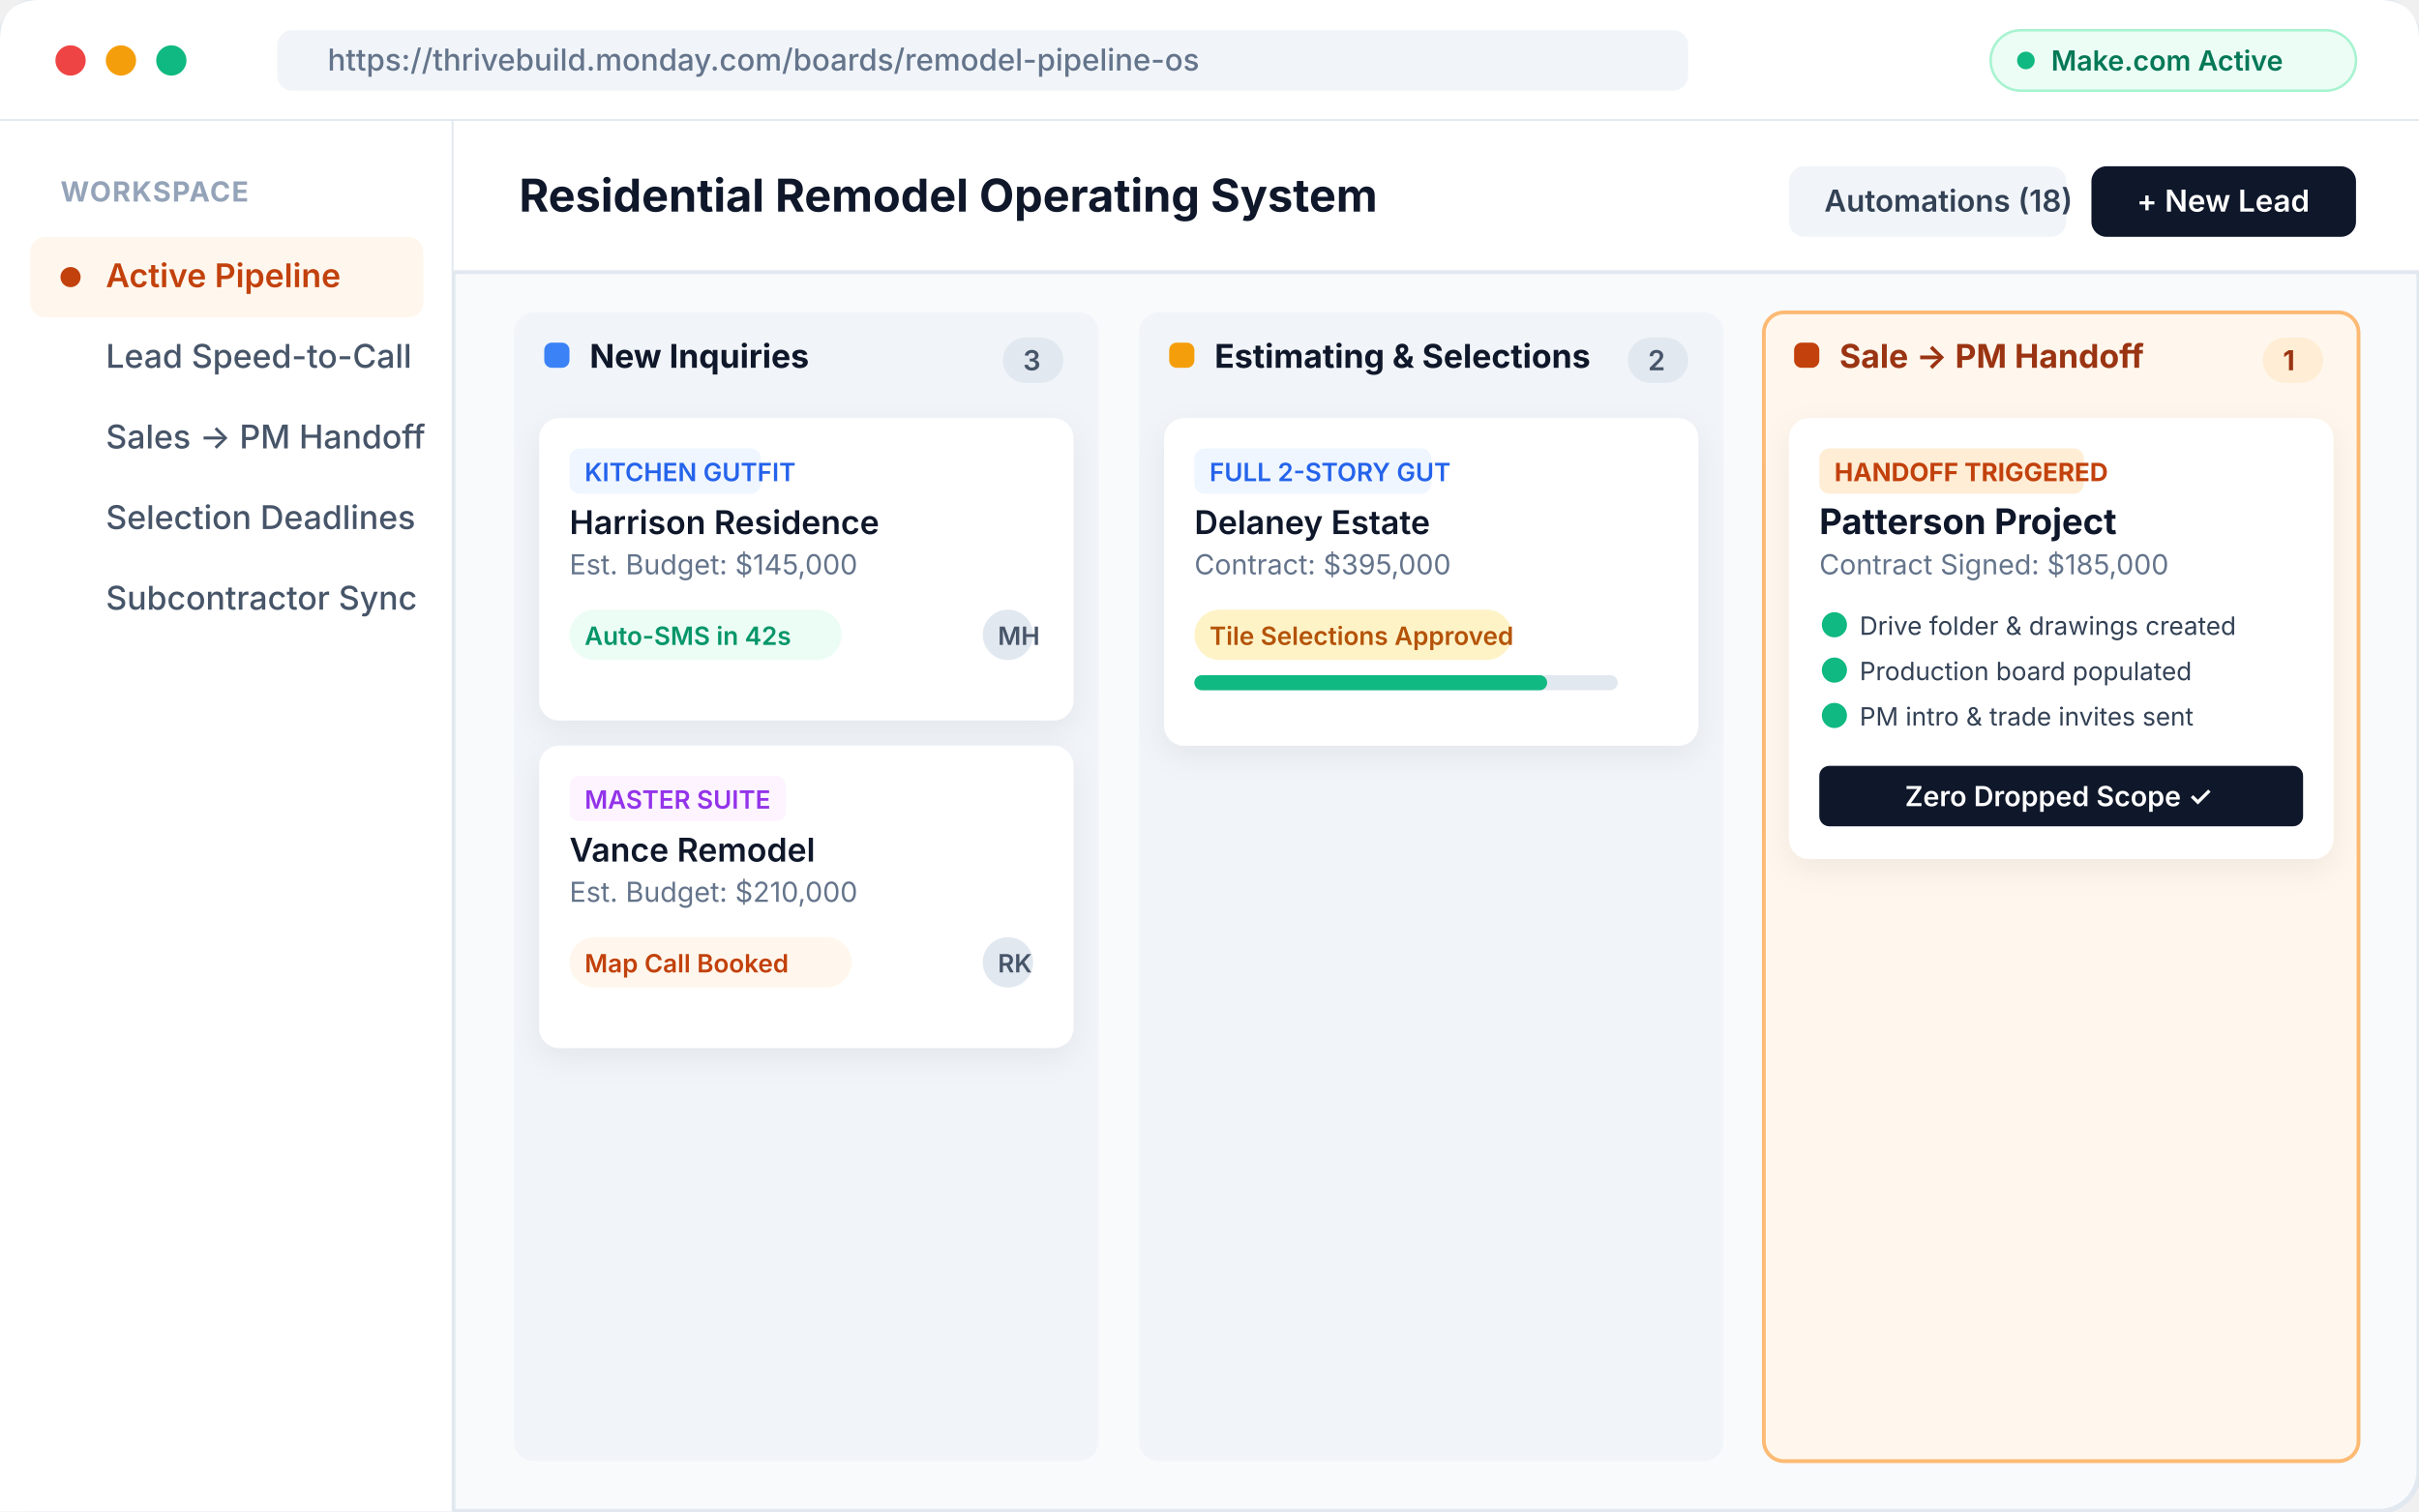
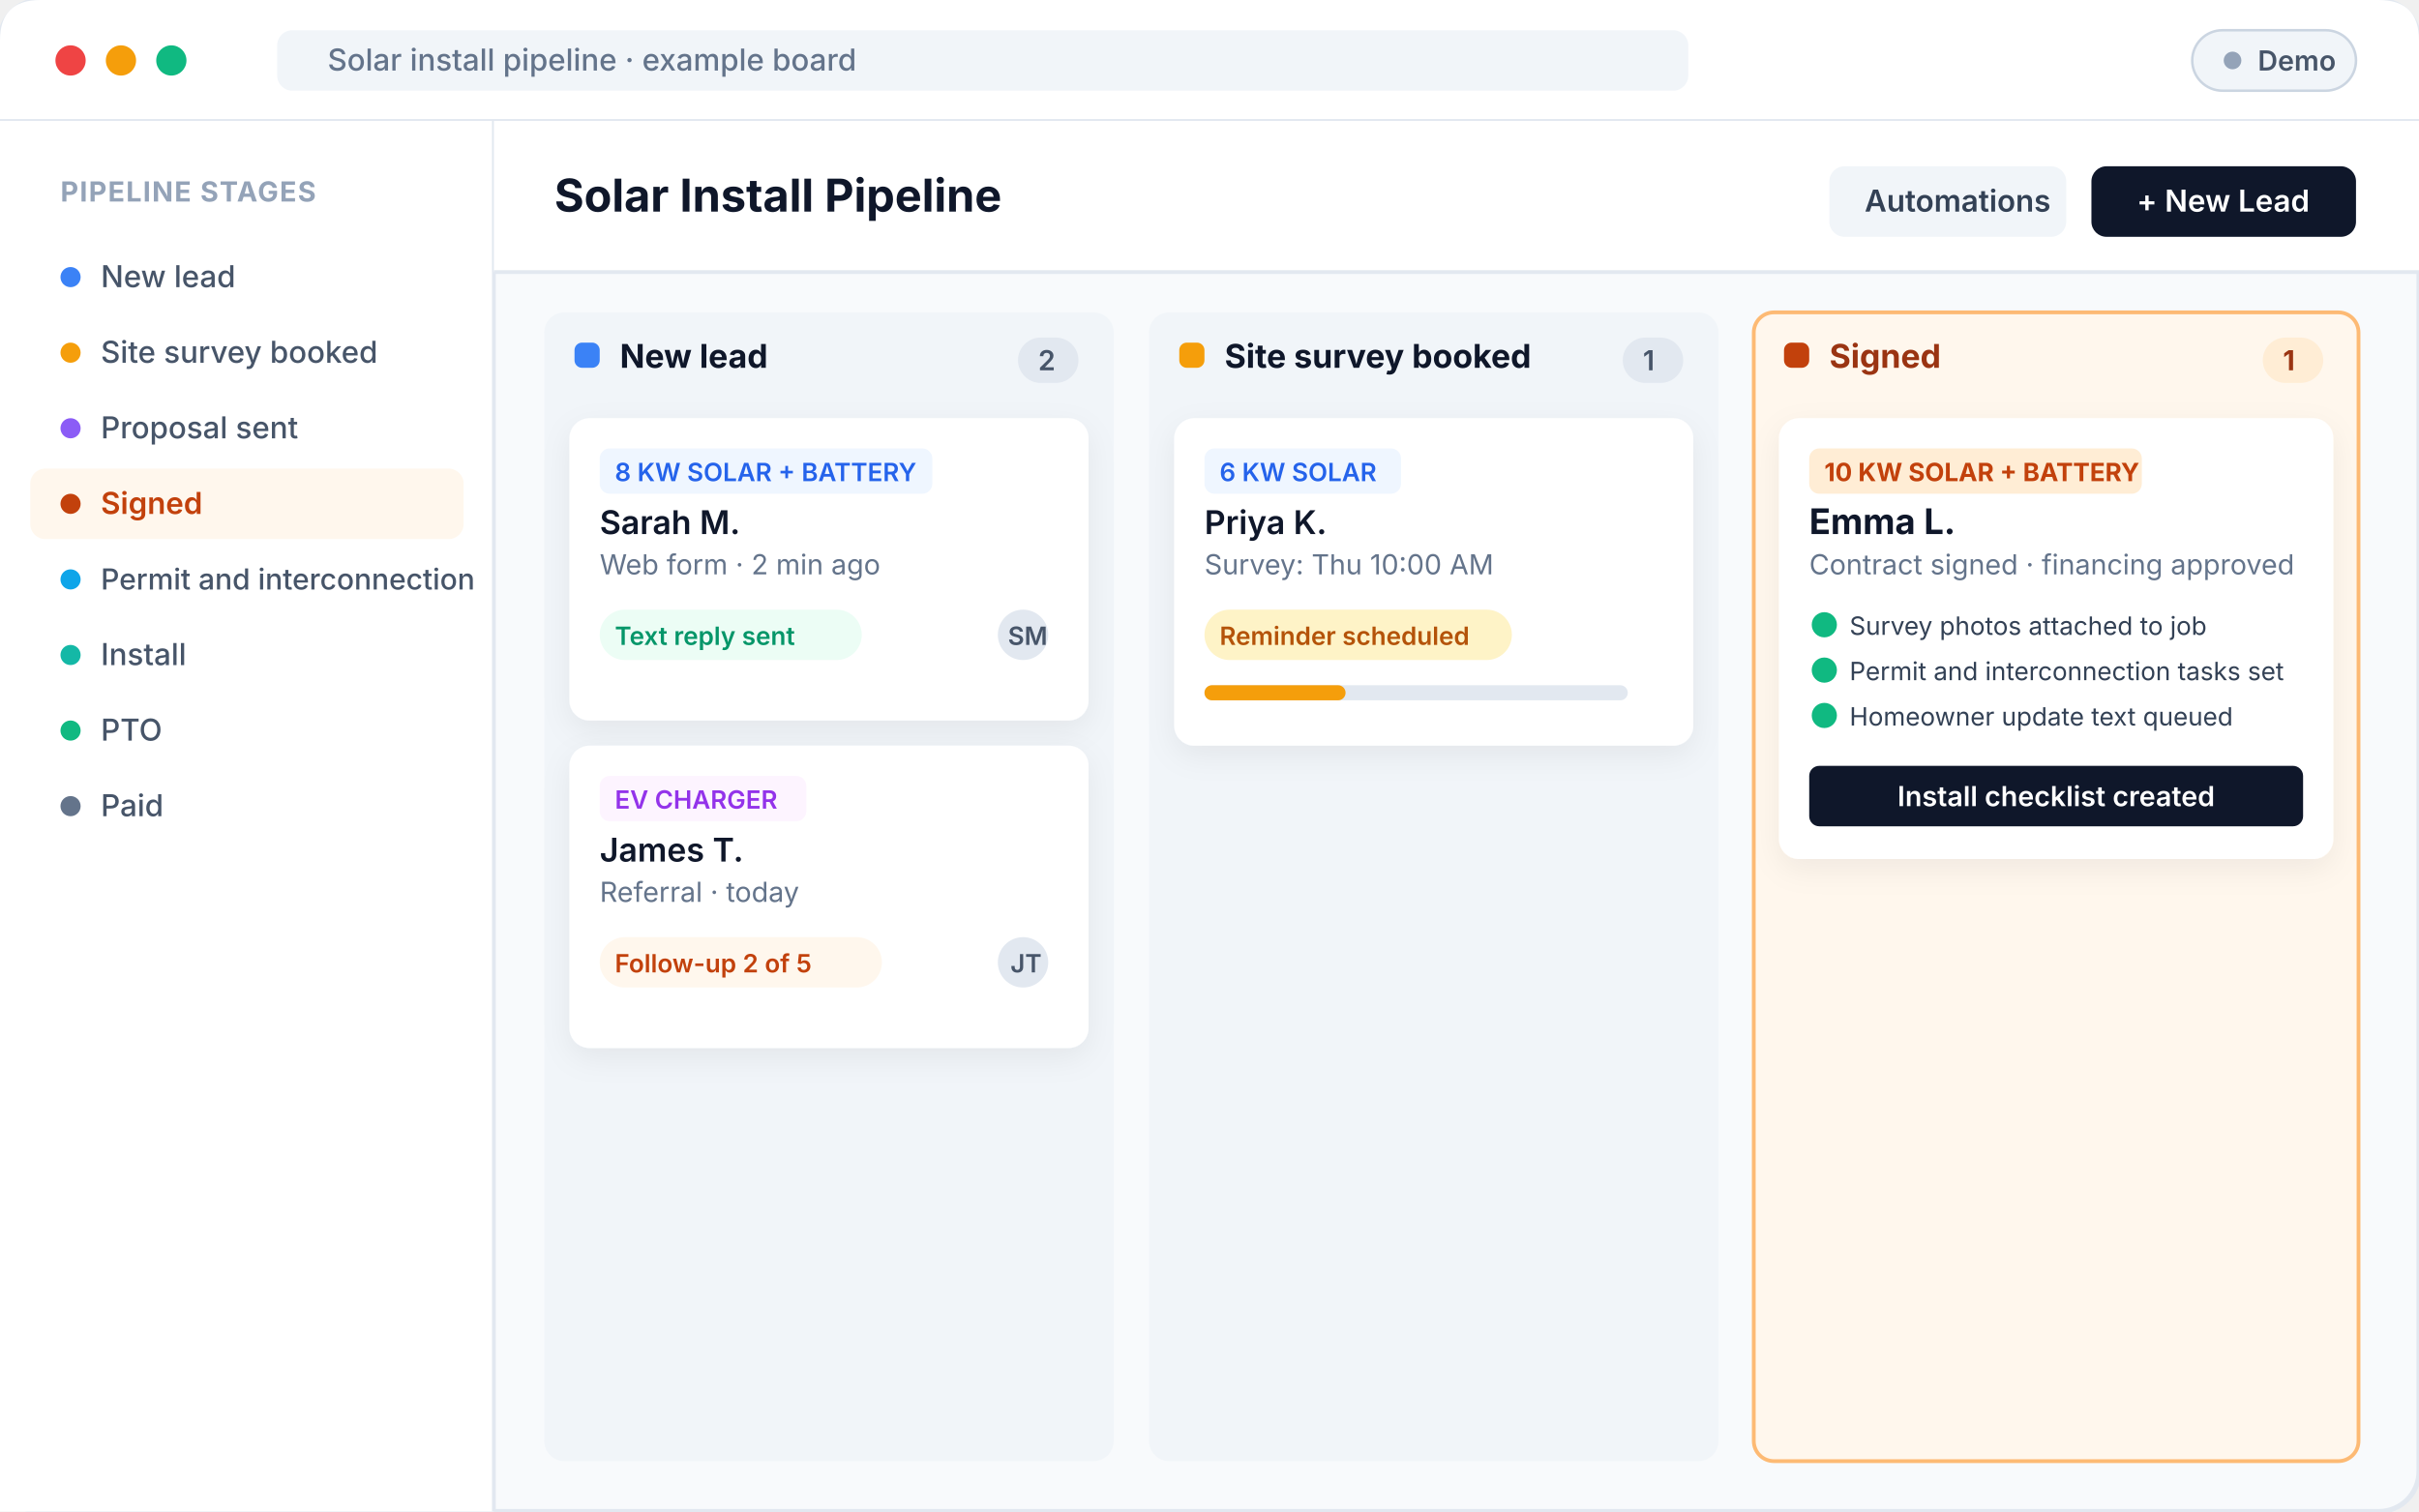
<svg xmlns="http://www.w3.org/2000/svg" viewBox="0 0 960 600" width="100%" height="100%">
  <defs>
    <filter id="cardShadow" x="-5%" y="-5%" width="110%" height="115%" filterUnits="userSpaceOnUse">
      <feDropShadow dx="0" dy="4" stdDeviation="6" flood-color="#0F172A" flood-opacity="0.06" />
    </filter>
    <linearGradient id="headerGrad" x1="0%" y1="0%" x2="100%" y2="0%">
      <stop offset="0%" stop-color="#0F172A" />
      <stop offset="100%" stop-color="#1E293B" />
    </linearGradient>
    <linearGradient id="brandGrad" x1="0%" y1="0%" x2="100%" y2="0%">
      <stop offset="0%" stop-color="#C2410C" />
      <stop offset="100%" stop-color="#EA580C" />
    </linearGradient>
  </defs>
  <rect x="0" y="0" width="960" height="600" rx="16" fill="#F8FAFC" stroke="#E2E8F0" stroke-width="2" />
  <path d="M 0 16 Q 0 0 16 0 L 944 0 Q 960 0 960 16 L 960 48 L 0 48 Z" fill="#FFFFFF" />
  <line x1="0" y1="48" x2="960" y2="48" stroke="#E2E8F0" stroke-width="1.5" />
  <circle cx="28" cy="24" r="6" fill="#EF4444" />
  <circle cx="48" cy="24" r="6" fill="#F59E0B" />
  <circle cx="68" cy="24" r="6" fill="#10B981" />
  <rect x="110" y="12" width="560" height="24" rx="6" fill="#F1F5F9" />
-   <text x="130" y="28" font-family="Inter, sans-serif" font-size="12" fill="#64748B" font-weight="500">https://thrivebuild.monday.com/boards/remodel-pipeline-os</text>
-   <rect x="790" y="12" width="145" height="24" rx="12" fill="#ECFDF5" stroke="#A7F3D0" stroke-width="1" />
-   <circle cx="804" cy="24" r="3.5" fill="#10B981" />
-   <text x="814" y="28" font-family="Inter, sans-serif" font-size="11" fill="#047857" font-weight="600">Make.com Active</text>
-   <rect x="0" y="48" width="180" height="552" fill="#FFFFFF" />
-   <line x1="180" y1="48" x2="180" y2="600" stroke="#E2E8F0" stroke-width="1.5" />
-   <text x="24" y="80" font-family="Inter, sans-serif" font-size="11" fill="#94A3B8" font-weight="700" letter-spacing="0.5">WORKSPACE</text>
-   <rect x="12" y="94" width="156" height="32" rx="6" fill="#FFF7ED" />
-   <circle cx="28" cy="110" r="4" fill="#C2410C" />
-   <text x="42" y="114" font-family="Inter, sans-serif" font-size="13" fill="#C2410C" font-weight="600">Active Pipeline</text>
-   <text x="42" y="146" font-family="Inter, sans-serif" font-size="13" fill="#475569" font-weight="500">Lead Speed-to-Call</text>
-   <text x="42" y="178" font-family="Inter, sans-serif" font-size="13" fill="#475569" font-weight="500">Sales → PM Handoff</text>
-   <text x="42" y="210" font-family="Inter, sans-serif" font-size="13" fill="#475569" font-weight="500">Selection Deadlines</text>
-   <text x="42" y="242" font-family="Inter, sans-serif" font-size="13" fill="#475569" font-weight="500">Subcontractor Sync</text>
-   <rect x="180" y="48" width="780" height="60" fill="#FFFFFF" />
-   <line x1="180" y1="108" x2="960" y2="108" stroke="#E2E8F0" stroke-width="1.5" />
-   <text x="206" y="84" font-family="Inter, sans-serif" font-size="18" fill="#0F172A" font-weight="700">Residential Remodel Operating System</text>
-   <rect x="710" y="66" width="110" height="28" rx="6" fill="#F1F5F9" />
-   <text x="724" y="84" font-family="Inter, sans-serif" font-size="12" fill="#334155" font-weight="600">Automations (18)</text>
+   <text x="130" y="28" font-family="Inter, sans-serif" font-size="12" fill="#64748B" font-weight="500">Solar install pipeline · example board</text>
+   <rect x="870" y="12" width="65" height="24" rx="12" fill="#F1F5F9" stroke="#CBD5E1" stroke-width="1" />
+   <circle cx="886" cy="24" r="3.5" fill="#94A3B8" />
+   <text x="896" y="28" font-family="Inter, sans-serif" font-size="11" fill="#475569" font-weight="600">Demo</text>
+   <rect x="0" y="48" width="196" height="552" fill="#FFFFFF" />
+   <line x1="196" y1="48" x2="196" y2="600" stroke="#E2E8F0" stroke-width="1.5" />
+   <text x="24" y="80" font-family="Inter, sans-serif" font-size="11" fill="#94A3B8" font-weight="700" letter-spacing="0.5">PIPELINE STAGES</text>
+   <circle cx="28" cy="110" r="4" fill="#3B82F6" />
+   <text x="40" y="114" font-family="Inter, sans-serif" font-size="12" fill="#475569" font-weight="500">New lead</text>
+   <circle cx="28" cy="140" r="4" fill="#F59E0B" />
+   <text x="40" y="144" font-family="Inter, sans-serif" font-size="12" fill="#475569" font-weight="500">Site survey booked</text>
+   <circle cx="28" cy="170" r="4" fill="#8B5CF6" />
+   <text x="40" y="174" font-family="Inter, sans-serif" font-size="12" fill="#475569" font-weight="500">Proposal sent</text>
+   <rect x="12" y="186" width="172" height="28" rx="6" fill="#FFF7ED" />
+   <circle cx="28" cy="200" r="4" fill="#C2410C" />
+   <text x="40" y="204" font-family="Inter, sans-serif" font-size="12" fill="#C2410C" font-weight="600">Signed</text>
+   <circle cx="28" cy="230" r="4" fill="#0EA5E9" />
+   <text x="40" y="234" font-family="Inter, sans-serif" font-size="11.5" fill="#475569" font-weight="500">Permit and interconnection</text>
+   <circle cx="28" cy="260" r="4" fill="#14B8A6" />
+   <text x="40" y="264" font-family="Inter, sans-serif" font-size="12" fill="#475569" font-weight="500">Install</text>
+   <circle cx="28" cy="290" r="4" fill="#10B981" />
+   <text x="40" y="294" font-family="Inter, sans-serif" font-size="12" fill="#475569" font-weight="500">PTO</text>
+   <circle cx="28" cy="320" r="4" fill="#64748B" />
+   <text x="40" y="324" font-family="Inter, sans-serif" font-size="12" fill="#475569" font-weight="500">Paid</text>
+   <rect x="196" y="48" width="764" height="60" fill="#FFFFFF" />
+   <line x1="196" y1="108" x2="960" y2="108" stroke="#E2E8F0" stroke-width="1.5" />
+   <text x="220" y="84" font-family="Inter, sans-serif" font-size="18" fill="#0F172A" font-weight="700">Solar Install Pipeline</text>
+   <rect x="726" y="66" width="94" height="28" rx="6" fill="#F1F5F9" />
+   <text x="740" y="84" font-family="Inter, sans-serif" font-size="12" fill="#334155" font-weight="600">Automations</text>
  <rect x="830" y="66" width="105" height="28" rx="6" fill="#0F172A" />
  <text x="848" y="84" font-family="Inter, sans-serif" font-size="12" fill="#FFFFFF" font-weight="600">+ New Lead</text>
-   <g transform="translate(204, 124)">
-     <rect x="0" y="0" width="232" height="456" rx="8" fill="#F1F5F9" />
+   <g transform="translate(216, 124)">
+     <rect x="0" y="0" width="226" height="456" rx="8" fill="#F1F5F9" />
    <rect x="12" y="12" width="10" height="10" rx="3" fill="#3B82F6" />
-     <text x="30" y="22" font-family="Inter, sans-serif" font-size="13" fill="#0F172A" font-weight="700">New Inquiries</text>
-     <rect x="194" y="10" width="24" height="18" rx="9" fill="#E2E8F0" />
-     <text x="202" y="23" font-family="Inter, sans-serif" font-size="11" fill="#475569" font-weight="600">3</text>
-     <rect x="10" y="42" width="212" height="120" rx="8" fill="#FFFFFF" filter="url(#cardShadow)" />
-     <rect x="22" y="54" width="76" height="18" rx="4" fill="#EFF6FF" />
-     <text x="28" y="67" font-family="Inter, sans-serif" font-size="10" fill="#2563EB" font-weight="600">KITCHEN GUTFIT</text>
-     <text x="22" y="88" font-family="Inter, sans-serif" font-size="13" fill="#0F172A" font-weight="600">Harrison Residence</text>
-     <text x="22" y="104" font-family="Inter, sans-serif" font-size="11" fill="#64748B">Est. Budget: $145,000</text>
-     <rect x="22" y="118" width="108" height="20" rx="10" fill="#ECFDF5" />
-     <text x="28" y="132" font-family="Inter, sans-serif" font-size="10" fill="#059669" font-weight="600">Auto-SMS in 42s</text>
-     <circle cx="196" cy="128" r="10" fill="#E2E8F0" />
-     <text x="192" y="132" font-family="Inter, sans-serif" font-size="10" fill="#475569" font-weight="600">MH</text>
-     <rect x="10" y="172" width="212" height="120" rx="8" fill="#FFFFFF" filter="url(#cardShadow)" />
-     <rect x="22" y="184" width="86" height="18" rx="4" fill="#FDF4FF" />
-     <text x="28" y="197" font-family="Inter, sans-serif" font-size="10" fill="#9333EA" font-weight="600">MASTER SUITE</text>
-     <text x="22" y="218" font-family="Inter, sans-serif" font-size="13" fill="#0F172A" font-weight="600">Vance Remodel</text>
-     <text x="22" y="234" font-family="Inter, sans-serif" font-size="11" fill="#64748B">Est. Budget: $210,000</text>
+     <text x="30" y="22" font-family="Inter, sans-serif" font-size="13" fill="#0F172A" font-weight="700">New lead</text>
+     <rect x="188" y="10" width="24" height="18" rx="9" fill="#E2E8F0" />
+     <text x="196" y="23" font-family="Inter, sans-serif" font-size="11" fill="#475569" font-weight="600">2</text>
+     <rect x="10" y="42" width="206" height="120" rx="8" fill="#FFFFFF" filter="url(#cardShadow)" />
+     <rect x="22" y="54" width="132" height="18" rx="4" fill="#EFF6FF" />
+     <text x="28" y="67" font-family="Inter, sans-serif" font-size="10" fill="#2563EB" font-weight="600">8 KW SOLAR + BATTERY</text>
+     <text x="22" y="88" font-family="Inter, sans-serif" font-size="13" fill="#0F172A" font-weight="600">Sarah M.</text>
+     <text x="22" y="104" font-family="Inter, sans-serif" font-size="11" fill="#64748B">Web form · 2 min ago</text>
+     <rect x="22" y="118" width="104" height="20" rx="10" fill="#ECFDF5" />
+     <text x="28" y="132" font-family="Inter, sans-serif" font-size="10" fill="#059669" font-weight="600">Text reply sent</text>
+     <circle cx="190" cy="128" r="10" fill="#E2E8F0" />
+     <text x="184" y="132" font-family="Inter, sans-serif" font-size="10" fill="#475569" font-weight="600">SM</text>
+     <rect x="10" y="172" width="206" height="120" rx="8" fill="#FFFFFF" filter="url(#cardShadow)" />
+     <rect x="22" y="184" width="82" height="18" rx="4" fill="#FDF4FF" />
+     <text x="28" y="197" font-family="Inter, sans-serif" font-size="10" fill="#9333EA" font-weight="600">EV CHARGER</text>
+     <text x="22" y="218" font-family="Inter, sans-serif" font-size="13" fill="#0F172A" font-weight="600">James T.</text>
+     <text x="22" y="234" font-family="Inter, sans-serif" font-size="11" fill="#64748B">Referral · today</text>
    <rect x="22" y="248" width="112" height="20" rx="10" fill="#FFF7ED" />
-     <text x="28" y="262" font-family="Inter, sans-serif" font-size="10" fill="#C2410C" font-weight="600">Map Call Booked</text>
-     <circle cx="196" cy="258" r="10" fill="#E2E8F0" />
-     <text x="192" y="262" font-family="Inter, sans-serif" font-size="10" fill="#475569" font-weight="600">RK</text>
+     <text x="28" y="262" font-family="Inter, sans-serif" font-size="10" fill="#C2410C" font-weight="600">Follow-up 2 of 5</text>
+     <circle cx="190" cy="258" r="10" fill="#E2E8F0" />
+     <text x="185" y="262" font-family="Inter, sans-serif" font-size="10" fill="#475569" font-weight="600">JT</text>
  </g>
-   <g transform="translate(452, 124)">
-     <rect x="0" y="0" width="232" height="456" rx="8" fill="#F1F5F9" />
+   <g transform="translate(456, 124)">
+     <rect x="0" y="0" width="226" height="456" rx="8" fill="#F1F5F9" />
    <rect x="12" y="12" width="10" height="10" rx="3" fill="#F59E0B" />
-     <text x="30" y="22" font-family="Inter, sans-serif" font-size="13" fill="#0F172A" font-weight="700">Estimating &amp; Selections</text>
-     <rect x="194" y="10" width="24" height="18" rx="9" fill="#E2E8F0" />
-     <text x="202" y="23" font-family="Inter, sans-serif" font-size="11" fill="#475569" font-weight="600">2</text>
-     <rect x="10" y="42" width="212" height="130" rx="8" fill="#FFFFFF" filter="url(#cardShadow)" />
-     <rect x="22" y="54" width="94" height="18" rx="4" fill="#EFF6FF" />
-     <text x="28" y="67" font-family="Inter, sans-serif" font-size="10" fill="#2563EB" font-weight="600">FULL 2-STORY GUT</text>
-     <text x="22" y="88" font-family="Inter, sans-serif" font-size="13" fill="#0F172A" font-weight="600">Delaney Estate</text>
-     <text x="22" y="104" font-family="Inter, sans-serif" font-size="11" fill="#64748B">Contract: $395,000</text>
-     <rect x="22" y="118" width="126" height="20" rx="10" fill="#FEF3C7" />
-     <text x="28" y="132" font-family="Inter, sans-serif" font-size="10" fill="#B45309" font-weight="600">Tile Selections Approved</text>
-     <rect x="22" y="144" width="168" height="6" rx="3" fill="#E2E8F0" />
-     <rect x="22" y="144" width="140" height="6" rx="3" fill="#10B981" />
+     <text x="30" y="22" font-family="Inter, sans-serif" font-size="13" fill="#0F172A" font-weight="700">Site survey booked</text>
+     <rect x="188" y="10" width="24" height="18" rx="9" fill="#E2E8F0" />
+     <text x="196" y="23" font-family="Inter, sans-serif" font-size="11" fill="#475569" font-weight="600">1</text>
+     <rect x="10" y="42" width="206" height="130" rx="8" fill="#FFFFFF" filter="url(#cardShadow)" />
+     <rect x="22" y="54" width="78" height="18" rx="4" fill="#EFF6FF" />
+     <text x="28" y="67" font-family="Inter, sans-serif" font-size="10" fill="#2563EB" font-weight="600">6 KW SOLAR</text>
+     <text x="22" y="88" font-family="Inter, sans-serif" font-size="13" fill="#0F172A" font-weight="600">Priya K.</text>
+     <text x="22" y="104" font-family="Inter, sans-serif" font-size="11" fill="#64748B">Survey: Thu 10:00 AM</text>
+     <rect x="22" y="118" width="122" height="20" rx="10" fill="#FEF3C7" />
+     <text x="28" y="132" font-family="Inter, sans-serif" font-size="10" fill="#B45309" font-weight="600">Reminder scheduled</text>
+     <rect x="22" y="148" width="168" height="6" rx="3" fill="#E2E8F0" />
+     <rect x="22" y="148" width="56" height="6" rx="3" fill="#F59E0B" />
  </g>
-   <g transform="translate(700, 124)">
-     <rect x="0" y="0" width="236" height="456" rx="8" fill="#FFF7ED" stroke="#FDBA74" stroke-width="1.5" />
+   <g transform="translate(696, 124)">
+     <rect x="0" y="0" width="240" height="456" rx="8" fill="#FFF7ED" stroke="#FDBA74" stroke-width="1.5" />
    <rect x="12" y="12" width="10" height="10" rx="3" fill="#C2410C" />
-     <text x="30" y="22" font-family="Inter, sans-serif" font-size="13" fill="#9A3412" font-weight="700">Sale → PM Handoff</text>
-     <rect x="198" y="10" width="24" height="18" rx="9" fill="#FFEDD5" />
-     <text x="206" y="23" font-family="Inter, sans-serif" font-size="11" fill="#9A3412" font-weight="700">1</text>
-     <rect x="10" y="42" width="216" height="175" rx="8" fill="#FFFFFF" filter="url(#cardShadow)" />
-     <rect x="22" y="54" width="105" height="18" rx="4" fill="#FFEDD5" />
-     <text x="28" y="67" font-family="Inter, sans-serif" font-size="10" fill="#C2410C" font-weight="700">HANDOFF TRIGGERED</text>
-     <text x="22" y="88" font-family="Inter, sans-serif" font-size="14" fill="#0F172A" font-weight="700">Patterson Project</text>
-     <text x="22" y="104" font-family="Inter, sans-serif" font-size="11" fill="#64748B">Contract Signed: $185,000</text>
+     <text x="30" y="22" font-family="Inter, sans-serif" font-size="13" fill="#9A3412" font-weight="700">Signed</text>
+     <rect x="202" y="10" width="24" height="18" rx="9" fill="#FFEDD5" />
+     <text x="210" y="23" font-family="Inter, sans-serif" font-size="11" fill="#9A3412" font-weight="700">1</text>
+     <rect x="10" y="42" width="220" height="175" rx="8" fill="#FFFFFF" filter="url(#cardShadow)" />
+     <rect x="22" y="54" width="132" height="18" rx="4" fill="#FFEDD5" />
+     <text x="28" y="67" font-family="Inter, sans-serif" font-size="10" fill="#C2410C" font-weight="700">10 KW SOLAR + BATTERY</text>
+     <text x="22" y="88" font-family="Inter, sans-serif" font-size="14" fill="#0F172A" font-weight="700">Emma L.</text>
+     <text x="22" y="104" font-family="Inter, sans-serif" font-size="11" fill="#64748B">Contract signed · financing approved</text>
    <circle cx="28" cy="124" r="5" fill="#10B981" />
-     <text x="38" y="128" font-family="Inter, sans-serif" font-size="10" fill="#334155">Drive folder &amp; drawings created</text>
+     <text x="38" y="128" font-family="Inter, sans-serif" font-size="10" fill="#334155">Survey photos attached to job</text>
    <circle cx="28" cy="142" r="5" fill="#10B981" />
-     <text x="38" y="146" font-family="Inter, sans-serif" font-size="10" fill="#334155">Production board populated</text>
+     <text x="38" y="146" font-family="Inter, sans-serif" font-size="10" fill="#334155">Permit and interconnection tasks set</text>
    <circle cx="28" cy="160" r="5" fill="#10B981" />
-     <text x="38" y="164" font-family="Inter, sans-serif" font-size="10" fill="#334155">PM intro &amp; trade invites sent</text>
-     <rect x="22" y="180" width="192" height="24" rx="4" fill="#0F172A" />
-     <text x="56" y="196" font-family="Inter, sans-serif" font-size="11" fill="#FFFFFF" font-weight="600">Zero Dropped Scope ✓</text>
+     <text x="38" y="164" font-family="Inter, sans-serif" font-size="10" fill="#334155">Homeowner update text queued</text>
+     <rect x="22" y="180" width="196" height="24" rx="4" fill="#0F172A" />
+     <text x="120" y="196" text-anchor="middle" font-family="Inter, sans-serif" font-size="11" fill="#FFFFFF" font-weight="600">Install checklist created</text>
  </g>
</svg>
